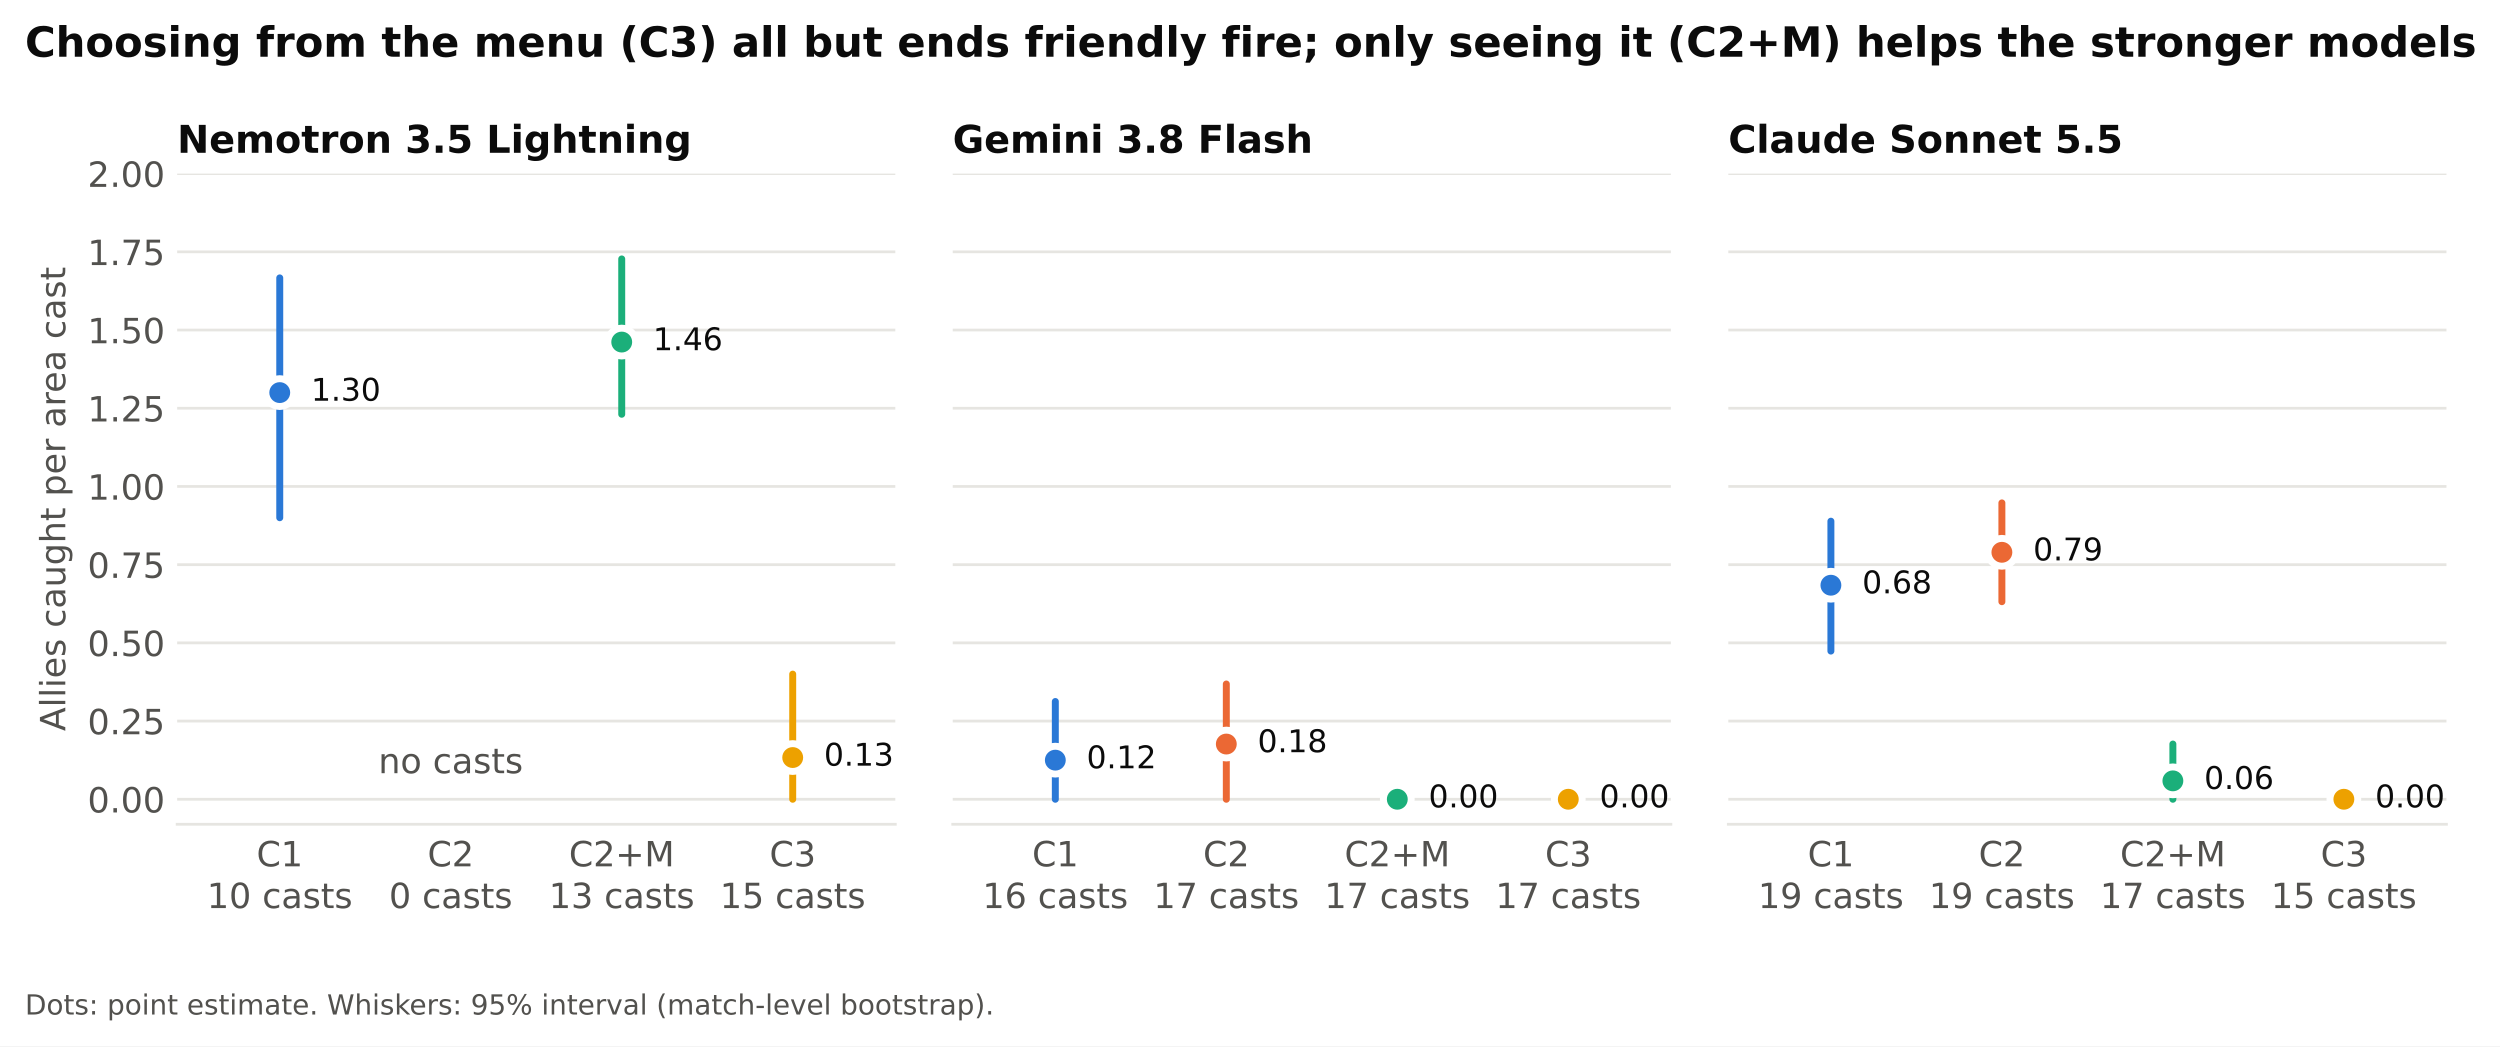
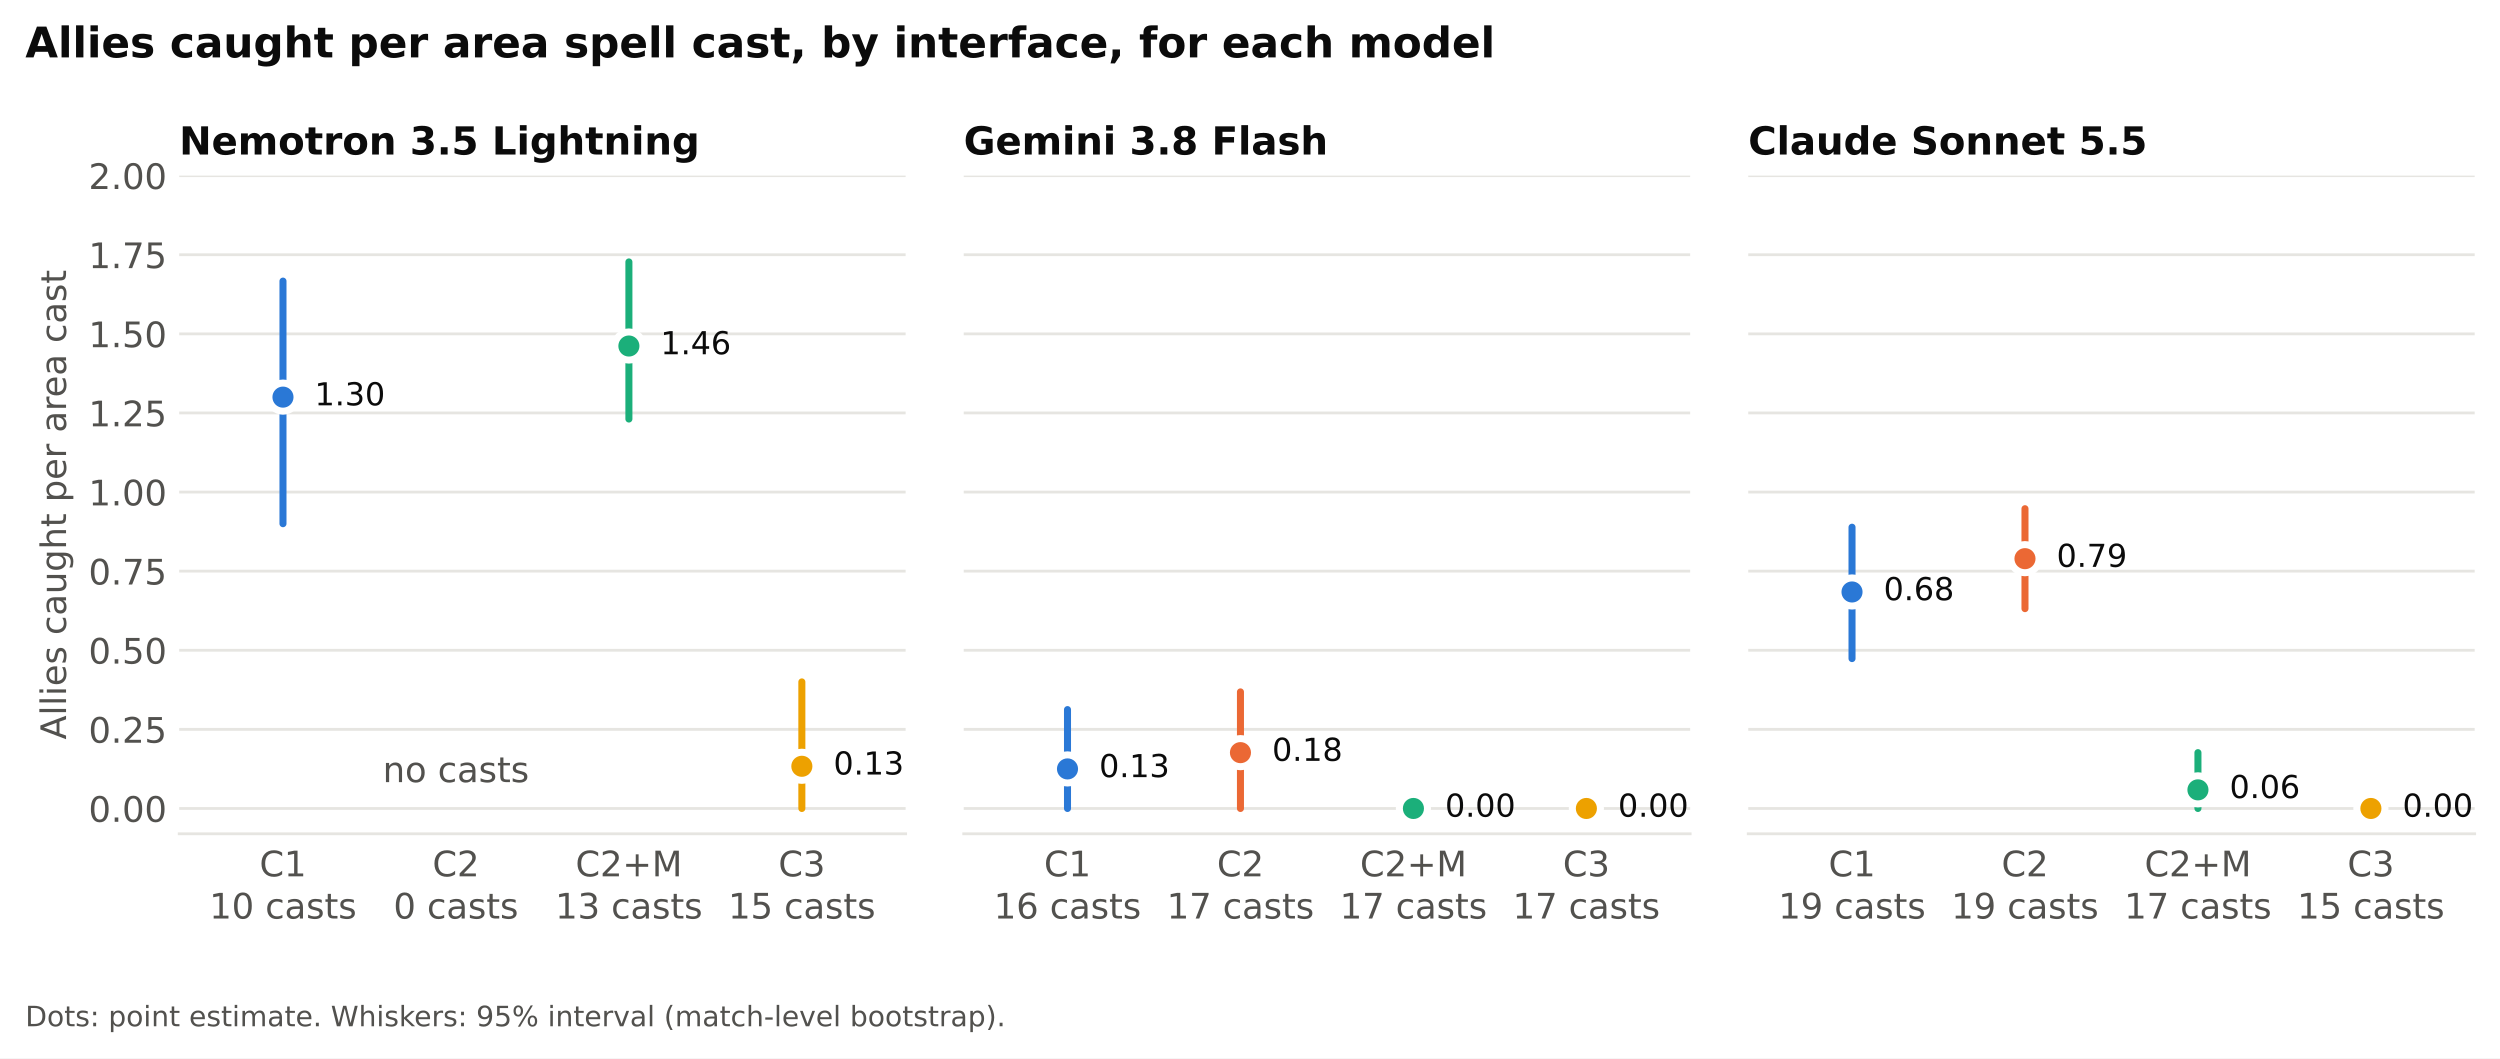
- <svg xmlns="http://www.w3.org/2000/svg" xmlns:xlink="http://www.w3.org/1999/xlink" width="718.883pt" height="300.866pt" viewBox="0 0 718.883 300.866" version="1.1">
+ <svg xmlns="http://www.w3.org/2000/svg" xmlns:xlink="http://www.w3.org/1999/xlink" width="710.685pt" height="300.866pt" viewBox="0 0 710.685 300.866" version="1.1">
  <defs>
    <style type="text/css">*{stroke-linejoin: round; stroke-linecap: butt}</style>
  </defs>
  <g id="figure_1">
    <g id="patch_1">
-       <path d="M 0 300.866  L 718.883 300.866  L 718.883 0  L 0 0  z " style="fill: #ffffff" />
+       <path d="M 0 300.866  L 710.685 300.866  L 710.685 0  L 0 0  z " style="fill: #ffffff" />
    </g>
    <g id="axes_1">
      <g id="patch_2">
        <path d="M 50.942 237.024  L 257.447 237.024  L 257.447 49.928  L 50.942 49.928  z " style="fill: #ffffff" />
      </g>
      <g id="matplotlib.axis_1">
        <g id="xtick_1">
          <g id="line2d_1" />
          <g id="text_1">
            <text style="font-size: 10px; font-family: 'DejaVu Sans', 'Bitstream Vera Sans', 'Computer Modern Sans Serif', 'Lucida Grande', 'Verdana', 'Geneva', 'Lucid', 'Arial', 'Helvetica', 'Avant Garde', sans-serif; fill: #52514e" transform="translate(73.77034 249.1227)">C1</text>
            <text style="font-size: 10px; font-family: 'DejaVu Sans', 'Bitstream Vera Sans', 'Computer Modern Sans Serif', 'Lucida Grande', 'Verdana', 'Geneva', 'Lucid', 'Arial', 'Helvetica', 'Avant Garde', sans-serif; fill: #52514e" transform="translate(59.50863 261.1247)">10 casts</text>
          </g>
        </g>
        <g id="xtick_2">
          <g id="line2d_2" />
          <g id="text_2">
            <text style="font-size: 10px; font-family: 'DejaVu Sans', 'Bitstream Vera Sans', 'Computer Modern Sans Serif', 'Lucida Grande', 'Verdana', 'Geneva', 'Lucid', 'Arial', 'Helvetica', 'Avant Garde', sans-serif; fill: #52514e" transform="translate(122.9381 249.1227)">C2</text>
            <text style="font-size: 10px; font-family: 'DejaVu Sans', 'Bitstream Vera Sans', 'Computer Modern Sans Serif', 'Lucida Grande', 'Verdana', 'Geneva', 'Lucid', 'Arial', 'Helvetica', 'Avant Garde', sans-serif; fill: #52514e" transform="translate(111.8576 261.1247)">0 casts</text>
          </g>
        </g>
        <g id="xtick_3">
          <g id="line2d_3" />
          <g id="text_3">
            <text style="font-size: 10px; font-family: 'DejaVu Sans', 'Bitstream Vera Sans', 'Computer Modern Sans Serif', 'Lucida Grande', 'Verdana', 'Geneva', 'Lucid', 'Arial', 'Helvetica', 'Avant Garde', sans-serif; fill: #52514e" transform="translate(163.602 249.1227)">C2+M</text>
            <text style="font-size: 10px; font-family: 'DejaVu Sans', 'Bitstream Vera Sans', 'Computer Modern Sans Serif', 'Lucida Grande', 'Verdana', 'Geneva', 'Lucid', 'Arial', 'Helvetica', 'Avant Garde', sans-serif; fill: #52514e" transform="translate(157.8441 261.1247)">13 casts</text>
          </g>
        </g>
        <g id="xtick_4">
          <g id="line2d_4" />
          <g id="text_4">
            <text style="font-size: 10px; font-family: 'DejaVu Sans', 'Bitstream Vera Sans', 'Computer Modern Sans Serif', 'Lucida Grande', 'Verdana', 'Geneva', 'Lucid', 'Arial', 'Helvetica', 'Avant Garde', sans-serif; fill: #52514e" transform="translate(221.2736 249.1227)">C3</text>
            <text style="font-size: 10px; font-family: 'DejaVu Sans', 'Bitstream Vera Sans', 'Computer Modern Sans Serif', 'Lucida Grande', 'Verdana', 'Geneva', 'Lucid', 'Arial', 'Helvetica', 'Avant Garde', sans-serif; fill: #52514e" transform="translate(207.0119 261.1247)">15 casts</text>
          </g>
        </g>
      </g>
      <g id="matplotlib.axis_2">
        <g id="ytick_1">
          <g id="line2d_5">
-             <path d="M 50.942 229.828  L 257.447 229.828  " clip-path="url(#pa004c3f636)" style="fill: none; stroke: #e6e5e1; stroke-width: 0.8; stroke-linecap: square" />
+             <path d="M 50.942 229.828  L 257.447 229.828  " clip-path="url(#p74f309fe09)" style="fill: none; stroke: #e6e5e1; stroke-width: 0.8; stroke-linecap: square" />
          </g>
          <g id="line2d_6" />
          <g id="text_5">
            <text style="font-size: 10px; font-family: 'DejaVu Sans', 'Bitstream Vera Sans', 'Computer Modern Sans Serif', 'Lucida Grande', 'Verdana', 'Geneva', 'Lucid', 'Arial', 'Helvetica', 'Avant Garde', sans-serif; text-anchor: end; fill: #52514e" x="47.442" y="233.627" transform="rotate(-0 47.44234 233.6269)">0.00</text>
          </g>
        </g>
        <g id="ytick_2">
          <g id="line2d_7">
-             <path d="M 50.942 207.341  L 257.447 207.341  " clip-path="url(#pa004c3f636)" style="fill: none; stroke: #e6e5e1; stroke-width: 0.8; stroke-linecap: square" />
+             <path d="M 50.942 207.341  L 257.447 207.341  " clip-path="url(#p74f309fe09)" style="fill: none; stroke: #e6e5e1; stroke-width: 0.8; stroke-linecap: square" />
          </g>
          <g id="line2d_8" />
          <g id="text_6">
            <text style="font-size: 10px; font-family: 'DejaVu Sans', 'Bitstream Vera Sans', 'Computer Modern Sans Serif', 'Lucida Grande', 'Verdana', 'Geneva', 'Lucid', 'Arial', 'Helvetica', 'Avant Garde', sans-serif; text-anchor: end; fill: #52514e" x="47.442" y="211.139" transform="rotate(-0 47.44234 211.1394)">0.25</text>
          </g>
        </g>
        <g id="ytick_3">
          <g id="line2d_9">
-             <path d="M 50.942 184.853  L 257.447 184.853  " clip-path="url(#pa004c3f636)" style="fill: none; stroke: #e6e5e1; stroke-width: 0.8; stroke-linecap: square" />
+             <path d="M 50.942 184.853  L 257.447 184.853  " clip-path="url(#p74f309fe09)" style="fill: none; stroke: #e6e5e1; stroke-width: 0.8; stroke-linecap: square" />
          </g>
          <g id="line2d_10" />
          <g id="text_7">
            <text style="font-size: 10px; font-family: 'DejaVu Sans', 'Bitstream Vera Sans', 'Computer Modern Sans Serif', 'Lucida Grande', 'Verdana', 'Geneva', 'Lucid', 'Arial', 'Helvetica', 'Avant Garde', sans-serif; text-anchor: end; fill: #52514e" x="47.442" y="188.652" transform="rotate(-0 47.44234 188.652)">0.50</text>
          </g>
        </g>
        <g id="ytick_4">
          <g id="line2d_11">
-             <path d="M 50.942 162.366  L 257.447 162.366  " clip-path="url(#pa004c3f636)" style="fill: none; stroke: #e6e5e1; stroke-width: 0.8; stroke-linecap: square" />
+             <path d="M 50.942 162.366  L 257.447 162.366  " clip-path="url(#p74f309fe09)" style="fill: none; stroke: #e6e5e1; stroke-width: 0.8; stroke-linecap: square" />
          </g>
          <g id="line2d_12" />
          <g id="text_8">
            <text style="font-size: 10px; font-family: 'DejaVu Sans', 'Bitstream Vera Sans', 'Computer Modern Sans Serif', 'Lucida Grande', 'Verdana', 'Geneva', 'Lucid', 'Arial', 'Helvetica', 'Avant Garde', sans-serif; text-anchor: end; fill: #52514e" x="47.442" y="166.164" transform="rotate(-0 47.44234 166.1645)">0.75</text>
          </g>
        </g>
        <g id="ytick_5">
          <g id="line2d_13">
-             <path d="M 50.942 139.878  L 257.447 139.878  " clip-path="url(#pa004c3f636)" style="fill: none; stroke: #e6e5e1; stroke-width: 0.8; stroke-linecap: square" />
+             <path d="M 50.942 139.878  L 257.447 139.878  " clip-path="url(#p74f309fe09)" style="fill: none; stroke: #e6e5e1; stroke-width: 0.8; stroke-linecap: square" />
          </g>
          <g id="line2d_14" />
          <g id="text_9">
            <text style="font-size: 10px; font-family: 'DejaVu Sans', 'Bitstream Vera Sans', 'Computer Modern Sans Serif', 'Lucida Grande', 'Verdana', 'Geneva', 'Lucid', 'Arial', 'Helvetica', 'Avant Garde', sans-serif; text-anchor: end; fill: #52514e" x="47.442" y="143.677" transform="rotate(-0 47.44234 143.677)">1.00</text>
          </g>
        </g>
        <g id="ytick_6">
          <g id="line2d_15">
-             <path d="M 50.942 117.391  L 257.447 117.391  " clip-path="url(#pa004c3f636)" style="fill: none; stroke: #e6e5e1; stroke-width: 0.8; stroke-linecap: square" />
+             <path d="M 50.942 117.391  L 257.447 117.391  " clip-path="url(#p74f309fe09)" style="fill: none; stroke: #e6e5e1; stroke-width: 0.8; stroke-linecap: square" />
          </g>
          <g id="line2d_16" />
          <g id="text_10">
            <text style="font-size: 10px; font-family: 'DejaVu Sans', 'Bitstream Vera Sans', 'Computer Modern Sans Serif', 'Lucida Grande', 'Verdana', 'Geneva', 'Lucid', 'Arial', 'Helvetica', 'Avant Garde', sans-serif; text-anchor: end; fill: #52514e" x="47.442" y="121.19" transform="rotate(-0 47.44234 121.1895)">1.25</text>
          </g>
        </g>
        <g id="ytick_7">
          <g id="line2d_17">
-             <path d="M 50.942 94.903  L 257.447 94.903  " clip-path="url(#pa004c3f636)" style="fill: none; stroke: #e6e5e1; stroke-width: 0.8; stroke-linecap: square" />
+             <path d="M 50.942 94.903  L 257.447 94.903  " clip-path="url(#p74f309fe09)" style="fill: none; stroke: #e6e5e1; stroke-width: 0.8; stroke-linecap: square" />
          </g>
          <g id="line2d_18" />
          <g id="text_11">
            <text style="font-size: 10px; font-family: 'DejaVu Sans', 'Bitstream Vera Sans', 'Computer Modern Sans Serif', 'Lucida Grande', 'Verdana', 'Geneva', 'Lucid', 'Arial', 'Helvetica', 'Avant Garde', sans-serif; text-anchor: end; fill: #52514e" x="47.442" y="98.702" transform="rotate(-0 47.44234 98.70203)">1.50</text>
          </g>
        </g>
        <g id="ytick_8">
          <g id="line2d_19">
-             <path d="M 50.942 72.416  L 257.447 72.416  " clip-path="url(#pa004c3f636)" style="fill: none; stroke: #e6e5e1; stroke-width: 0.8; stroke-linecap: square" />
+             <path d="M 50.942 72.416  L 257.447 72.416  " clip-path="url(#p74f309fe09)" style="fill: none; stroke: #e6e5e1; stroke-width: 0.8; stroke-linecap: square" />
          </g>
          <g id="line2d_20" />
          <g id="text_12">
            <text style="font-size: 10px; font-family: 'DejaVu Sans', 'Bitstream Vera Sans', 'Computer Modern Sans Serif', 'Lucida Grande', 'Verdana', 'Geneva', 'Lucid', 'Arial', 'Helvetica', 'Avant Garde', sans-serif; text-anchor: end; fill: #52514e" x="47.442" y="76.215" transform="rotate(-0 47.44234 76.21455)">1.75</text>
          </g>
        </g>
        <g id="ytick_9">
          <g id="line2d_21">
-             <path d="M 50.942 49.928  L 257.447 49.928  " clip-path="url(#pa004c3f636)" style="fill: none; stroke: #e6e5e1; stroke-width: 0.8; stroke-linecap: square" />
+             <path d="M 50.942 49.928  L 257.447 49.928  " clip-path="url(#p74f309fe09)" style="fill: none; stroke: #e6e5e1; stroke-width: 0.8; stroke-linecap: square" />
          </g>
          <g id="line2d_22" />
          <g id="text_13">
            <text style="font-size: 10px; font-family: 'DejaVu Sans', 'Bitstream Vera Sans', 'Computer Modern Sans Serif', 'Lucida Grande', 'Verdana', 'Geneva', 'Lucid', 'Arial', 'Helvetica', 'Avant Garde', sans-serif; text-anchor: end; fill: #52514e" x="47.442" y="53.727" transform="rotate(-0 47.44234 53.72706)">2.00</text>
          </g>
        </g>
        <g id="text_14">
          <text style="font-size: 10px; font-family: 'DejaVu Sans', 'Bitstream Vera Sans', 'Computer Modern Sans Serif', 'Lucida Grande', 'Verdana', 'Geneva', 'Lucid', 'Arial', 'Helvetica', 'Avant Garde', sans-serif; text-anchor: middle; fill: #52514e" x="18.774" y="143.476" transform="rotate(-90 18.77437 143.4762)">Allies caught per area cast</text>
        </g>
      </g>
      <g id="LineCollection_1">
-         <path d="M 80.443 148.873  L 80.443 79.912  " clip-path="url(#pa004c3f636)" style="fill: none; stroke: #2a78d6; stroke-width: 2; stroke-linecap: round" />
+         <path d="M 80.443 148.873  L 80.443 79.912  " clip-path="url(#p74f309fe09)" style="fill: none; stroke: #2a78d6; stroke-width: 2; stroke-linecap: round" />
      </g>
      <g id="LineCollection_2">
-         <path d="M 178.779 119.12  L 178.779 74.46  " clip-path="url(#pa004c3f636)" style="fill: none; stroke: #1baf7a; stroke-width: 2; stroke-linecap: round" />
+         <path d="M 178.779 119.12  L 178.779 74.46  " clip-path="url(#p74f309fe09)" style="fill: none; stroke: #1baf7a; stroke-width: 2; stroke-linecap: round" />
      </g>
      <g id="LineCollection_3">
-         <path d="M 227.946 229.828  L 227.946 193.848  " clip-path="url(#pa004c3f636)" style="fill: none; stroke: #eda100; stroke-width: 2; stroke-linecap: round" />
+         <path d="M 227.946 229.828  L 227.946 193.848  " clip-path="url(#p74f309fe09)" style="fill: none; stroke: #eda100; stroke-width: 2; stroke-linecap: round" />
      </g>
      <g id="patch_3">
        <path d="M 50.942 237.024  L 257.447 237.024  " style="fill: none; stroke: #e6e5e1; stroke-width: 0.8; stroke-linejoin: miter; stroke-linecap: square" />
      </g>
      <g id="line2d_23">
        <defs>
-           <path id="m9e1f70f896" d="M 0 4  C 1.061 4 2.078 3.579 2.828 2.828  C 3.579 2.078 4 1.061 4 0  C 4 -1.061 3.579 -2.078 2.828 -2.828  C 2.078 -3.579 1.061 -4 0 -4  C -1.061 -4 -2.078 -3.579 -2.828 -2.828  C -3.579 -2.078 -4 -1.061 -4 0  C -4 1.061 -3.579 2.078 -2.828 2.828  C -2.078 3.579 -1.061 4 0 4  z " style="stroke: #ffffff; stroke-width: 2" />
+           <path id="m6d68d0c8f7" d="M 0 4  C 1.061 4 2.078 3.579 2.828 2.828  C 3.579 2.078 4 1.061 4 0  C 4 -1.061 3.579 -2.078 2.828 -2.828  C 2.078 -3.579 1.061 -4 0 -4  C -1.061 -4 -2.078 -3.579 -2.828 -2.828  C -3.579 -2.078 -4 -1.061 -4 0  C -4 1.061 -3.579 2.078 -2.828 2.828  C -2.078 3.579 -1.061 4 0 4  z " style="stroke: #ffffff; stroke-width: 2" />
        </defs>
-         <g clip-path="url(#pa004c3f636)">
-           <use xlink:href="#m9e1f70f896" x="80.443" y="112.893" style="fill: #2a78d6; stroke: #ffffff; stroke-width: 2" />
+         <g clip-path="url(#p74f309fe09)">
+           <use xlink:href="#m6d68d0c8f7" x="80.443" y="112.893" style="fill: #2a78d6; stroke: #ffffff; stroke-width: 2" />
        </g>
      </g>
      <g id="text_15">
        <text style="font-size: 9px; font-family: 'DejaVu Sans', 'Bitstream Vera Sans', 'Computer Modern Sans Serif', 'Lucida Grande', 'Verdana', 'Geneva', 'Lucid', 'Arial', 'Helvetica', 'Avant Garde', sans-serif; text-anchor: start; fill: #0b0b0b" x="89.443" y="115.231" transform="rotate(-0 89.443 115.2311)">1.30</text>
      </g>
      <g id="text_16">
        <text style="font-size: 10px; font-family: 'DejaVu Sans', 'Bitstream Vera Sans', 'Computer Modern Sans Serif', 'Lucida Grande', 'Verdana', 'Geneva', 'Lucid', 'Arial', 'Helvetica', 'Avant Garde', sans-serif; text-anchor: middle; fill: #52514e" x="129.611" y="222.344" transform="rotate(-0 129.6108 222.3443)">no casts</text>
      </g>
      <g id="line2d_24">
        <defs>
-           <path id="m852b7ccfc7" d="M 0 4  C 1.061 4 2.078 3.579 2.828 2.828  C 3.579 2.078 4 1.061 4 0  C 4 -1.061 3.579 -2.078 2.828 -2.828  C 2.078 -3.579 1.061 -4 0 -4  C -1.061 -4 -2.078 -3.579 -2.828 -2.828  C -3.579 -2.078 -4 -1.061 -4 0  C -4 1.061 -3.579 2.078 -2.828 2.828  C -2.078 3.579 -1.061 4 0 4  z " style="stroke: #ffffff; stroke-width: 2" />
+           <path id="m36ab917f46" d="M 0 4  C 1.061 4 2.078 3.579 2.828 2.828  C 3.579 2.078 4 1.061 4 0  C 4 -1.061 3.579 -2.078 2.828 -2.828  C 2.078 -3.579 1.061 -4 0 -4  C -1.061 -4 -2.078 -3.579 -2.828 -2.828  C -3.579 -2.078 -4 -1.061 -4 0  C -4 1.061 -3.579 2.078 -2.828 2.828  C -2.078 3.579 -1.061 4 0 4  z " style="stroke: #ffffff; stroke-width: 2" />
        </defs>
-         <g clip-path="url(#pa004c3f636)">
-           <use xlink:href="#m852b7ccfc7" x="178.779" y="98.363" style="fill: #1baf7a; stroke: #ffffff; stroke-width: 2" />
+         <g clip-path="url(#p74f309fe09)">
+           <use xlink:href="#m36ab917f46" x="178.779" y="98.363" style="fill: #1baf7a; stroke: #ffffff; stroke-width: 2" />
        </g>
      </g>
      <g id="text_17">
        <text style="font-size: 9px; font-family: 'DejaVu Sans', 'Bitstream Vera Sans', 'Computer Modern Sans Serif', 'Lucida Grande', 'Verdana', 'Geneva', 'Lucid', 'Arial', 'Helvetica', 'Avant Garde', sans-serif; text-anchor: start; fill: #0b0b0b" x="187.779" y="100.701" transform="rotate(-0 187.7785 100.7007)">1.46</text>
      </g>
      <g id="line2d_25">
        <defs>
-           <path id="mc2c08cd810" d="M 0 4  C 1.061 4 2.078 3.579 2.828 2.828  C 3.579 2.078 4 1.061 4 0  C 4 -1.061 3.579 -2.078 2.828 -2.828  C 2.078 -3.579 1.061 -4 0 -4  C -1.061 -4 -2.078 -3.579 -2.828 -2.828  C -3.579 -2.078 -4 -1.061 -4 0  C -4 1.061 -3.579 2.078 -2.828 2.828  C -2.078 3.579 -1.061 4 0 4  z " style="stroke: #ffffff; stroke-width: 2" />
+           <path id="m167d4ee31f" d="M 0 4  C 1.061 4 2.078 3.579 2.828 2.828  C 3.579 2.078 4 1.061 4 0  C 4 -1.061 3.579 -2.078 2.828 -2.828  C 2.078 -3.579 1.061 -4 0 -4  C -1.061 -4 -2.078 -3.579 -2.828 -2.828  C -3.579 -2.078 -4 -1.061 -4 0  C -4 1.061 -3.579 2.078 -2.828 2.828  C -2.078 3.579 -1.061 4 0 4  z " style="stroke: #ffffff; stroke-width: 2" />
        </defs>
-         <g clip-path="url(#pa004c3f636)">
-           <use xlink:href="#mc2c08cd810" x="227.946" y="217.835" style="fill: #eda100; stroke: #ffffff; stroke-width: 2" />
+         <g clip-path="url(#p74f309fe09)">
+           <use xlink:href="#m167d4ee31f" x="227.946" y="217.835" style="fill: #eda100; stroke: #ffffff; stroke-width: 2" />
        </g>
      </g>
      <g id="text_18">
        <text style="font-size: 9px; font-family: 'DejaVu Sans', 'Bitstream Vera Sans', 'Computer Modern Sans Serif', 'Lucida Grande', 'Verdana', 'Geneva', 'Lucid', 'Arial', 'Helvetica', 'Avant Garde', sans-serif; text-anchor: start; fill: #0b0b0b" x="236.946" y="220.173" transform="rotate(-0 236.9463 220.1727)">0.13</text>
      </g>
      <g id="text_19">
        <text style="font-weight: 700; font-size: 11px; font-family: 'DejaVu Sans', 'Bitstream Vera Sans', 'Computer Modern Sans Serif', 'Lucida Grande', 'Verdana', 'Geneva', 'Lucid', 'Arial', 'Helvetica', 'Avant Garde', sans-serif; text-anchor: start; fill: #0b0b0b" x="50.942" y="43.928" transform="rotate(-0 50.94234 43.92823)">Nemotron 3.5 Lightning</text>
      </g>
    </g>
    <g id="axes_2">
      <g id="patch_4">
        <path d="M 273.962 237.024  L 480.466 237.024  L 480.466 49.928  L 273.962 49.928  z " style="fill: #ffffff" />
      </g>
      <g id="matplotlib.axis_3">
        <g id="xtick_5">
          <g id="line2d_26" />
          <g id="text_20">
            <text style="font-size: 10px; font-family: 'DejaVu Sans', 'Bitstream Vera Sans', 'Computer Modern Sans Serif', 'Lucida Grande', 'Verdana', 'Geneva', 'Lucid', 'Arial', 'Helvetica', 'Avant Garde', sans-serif; fill: #52514e" transform="translate(296.7896 249.1227)">C1</text>
            <text style="font-size: 10px; font-family: 'DejaVu Sans', 'Bitstream Vera Sans', 'Computer Modern Sans Serif', 'Lucida Grande', 'Verdana', 'Geneva', 'Lucid', 'Arial', 'Helvetica', 'Avant Garde', sans-serif; fill: #52514e" transform="translate(282.5278 261.1247)">16 casts</text>
          </g>
        </g>
        <g id="xtick_6">
          <g id="line2d_27" />
          <g id="text_21">
            <text style="font-size: 10px; font-family: 'DejaVu Sans', 'Bitstream Vera Sans', 'Computer Modern Sans Serif', 'Lucida Grande', 'Verdana', 'Geneva', 'Lucid', 'Arial', 'Helvetica', 'Avant Garde', sans-serif; fill: #52514e" transform="translate(345.9573 249.1227)">C2</text>
            <text style="font-size: 10px; font-family: 'DejaVu Sans', 'Bitstream Vera Sans', 'Computer Modern Sans Serif', 'Lucida Grande', 'Verdana', 'Geneva', 'Lucid', 'Arial', 'Helvetica', 'Avant Garde', sans-serif; fill: #52514e" transform="translate(331.6956 261.1247)">17 casts</text>
          </g>
        </g>
        <g id="xtick_7">
          <g id="line2d_28" />
          <g id="text_22">
            <text style="font-size: 10px; font-family: 'DejaVu Sans', 'Bitstream Vera Sans', 'Computer Modern Sans Serif', 'Lucida Grande', 'Verdana', 'Geneva', 'Lucid', 'Arial', 'Helvetica', 'Avant Garde', sans-serif; fill: #52514e" transform="translate(386.6212 249.1227)">C2+M</text>
            <text style="font-size: 10px; font-family: 'DejaVu Sans', 'Bitstream Vera Sans', 'Computer Modern Sans Serif', 'Lucida Grande', 'Verdana', 'Geneva', 'Lucid', 'Arial', 'Helvetica', 'Avant Garde', sans-serif; fill: #52514e" transform="translate(380.8634 261.1247)">17 casts</text>
          </g>
        </g>
        <g id="xtick_8">
          <g id="line2d_29" />
          <g id="text_23">
            <text style="font-size: 10px; font-family: 'DejaVu Sans', 'Bitstream Vera Sans', 'Computer Modern Sans Serif', 'Lucida Grande', 'Verdana', 'Geneva', 'Lucid', 'Arial', 'Helvetica', 'Avant Garde', sans-serif; fill: #52514e" transform="translate(444.2928 249.1227)">C3</text>
            <text style="font-size: 10px; font-family: 'DejaVu Sans', 'Bitstream Vera Sans', 'Computer Modern Sans Serif', 'Lucida Grande', 'Verdana', 'Geneva', 'Lucid', 'Arial', 'Helvetica', 'Avant Garde', sans-serif; fill: #52514e" transform="translate(430.0311 261.1247)">17 casts</text>
          </g>
        </g>
      </g>
      <g id="matplotlib.axis_4">
        <g id="ytick_10">
          <g id="line2d_30">
-             <path d="M 273.962 229.828  L 480.466 229.828  " clip-path="url(#p16c202b8f0)" style="fill: none; stroke: #e6e5e1; stroke-width: 0.8; stroke-linecap: square" />
+             <path d="M 273.962 229.828  L 480.466 229.828  " clip-path="url(#p76febe3d8d)" style="fill: none; stroke: #e6e5e1; stroke-width: 0.8; stroke-linecap: square" />
          </g>
          <g id="line2d_31" />
        </g>
        <g id="ytick_11">
          <g id="line2d_32">
-             <path d="M 273.962 207.341  L 480.466 207.341  " clip-path="url(#p16c202b8f0)" style="fill: none; stroke: #e6e5e1; stroke-width: 0.8; stroke-linecap: square" />
+             <path d="M 273.962 207.341  L 480.466 207.341  " clip-path="url(#p76febe3d8d)" style="fill: none; stroke: #e6e5e1; stroke-width: 0.8; stroke-linecap: square" />
          </g>
          <g id="line2d_33" />
        </g>
        <g id="ytick_12">
          <g id="line2d_34">
-             <path d="M 273.962 184.853  L 480.466 184.853  " clip-path="url(#p16c202b8f0)" style="fill: none; stroke: #e6e5e1; stroke-width: 0.8; stroke-linecap: square" />
+             <path d="M 273.962 184.853  L 480.466 184.853  " clip-path="url(#p76febe3d8d)" style="fill: none; stroke: #e6e5e1; stroke-width: 0.8; stroke-linecap: square" />
          </g>
          <g id="line2d_35" />
        </g>
        <g id="ytick_13">
          <g id="line2d_36">
-             <path d="M 273.962 162.366  L 480.466 162.366  " clip-path="url(#p16c202b8f0)" style="fill: none; stroke: #e6e5e1; stroke-width: 0.8; stroke-linecap: square" />
+             <path d="M 273.962 162.366  L 480.466 162.366  " clip-path="url(#p76febe3d8d)" style="fill: none; stroke: #e6e5e1; stroke-width: 0.8; stroke-linecap: square" />
          </g>
          <g id="line2d_37" />
        </g>
        <g id="ytick_14">
          <g id="line2d_38">
-             <path d="M 273.962 139.878  L 480.466 139.878  " clip-path="url(#p16c202b8f0)" style="fill: none; stroke: #e6e5e1; stroke-width: 0.8; stroke-linecap: square" />
+             <path d="M 273.962 139.878  L 480.466 139.878  " clip-path="url(#p76febe3d8d)" style="fill: none; stroke: #e6e5e1; stroke-width: 0.8; stroke-linecap: square" />
          </g>
          <g id="line2d_39" />
        </g>
        <g id="ytick_15">
          <g id="line2d_40">
-             <path d="M 273.962 117.391  L 480.466 117.391  " clip-path="url(#p16c202b8f0)" style="fill: none; stroke: #e6e5e1; stroke-width: 0.8; stroke-linecap: square" />
+             <path d="M 273.962 117.391  L 480.466 117.391  " clip-path="url(#p76febe3d8d)" style="fill: none; stroke: #e6e5e1; stroke-width: 0.8; stroke-linecap: square" />
          </g>
          <g id="line2d_41" />
        </g>
        <g id="ytick_16">
          <g id="line2d_42">
-             <path d="M 273.962 94.903  L 480.466 94.903  " clip-path="url(#p16c202b8f0)" style="fill: none; stroke: #e6e5e1; stroke-width: 0.8; stroke-linecap: square" />
+             <path d="M 273.962 94.903  L 480.466 94.903  " clip-path="url(#p76febe3d8d)" style="fill: none; stroke: #e6e5e1; stroke-width: 0.8; stroke-linecap: square" />
          </g>
          <g id="line2d_43" />
        </g>
        <g id="ytick_17">
          <g id="line2d_44">
-             <path d="M 273.962 72.416  L 480.466 72.416  " clip-path="url(#p16c202b8f0)" style="fill: none; stroke: #e6e5e1; stroke-width: 0.8; stroke-linecap: square" />
+             <path d="M 273.962 72.416  L 480.466 72.416  " clip-path="url(#p76febe3d8d)" style="fill: none; stroke: #e6e5e1; stroke-width: 0.8; stroke-linecap: square" />
          </g>
          <g id="line2d_45" />
        </g>
        <g id="ytick_18">
          <g id="line2d_46">
-             <path d="M 273.962 49.928  L 480.466 49.928  " clip-path="url(#p16c202b8f0)" style="fill: none; stroke: #e6e5e1; stroke-width: 0.8; stroke-linecap: square" />
+             <path d="M 273.962 49.928  L 480.466 49.928  " clip-path="url(#p76febe3d8d)" style="fill: none; stroke: #e6e5e1; stroke-width: 0.8; stroke-linecap: square" />
          </g>
          <g id="line2d_47" />
        </g>
      </g>
      <g id="LineCollection_4">
-         <path d="M 303.462 229.828  L 303.462 201.719  " clip-path="url(#p16c202b8f0)" style="fill: none; stroke: #2a78d6; stroke-width: 2; stroke-linecap: round" />
+         <path d="M 303.462 229.828  L 303.462 201.719  " clip-path="url(#p76febe3d8d)" style="fill: none; stroke: #2a78d6; stroke-width: 2; stroke-linecap: round" />
      </g>
      <g id="LineCollection_5">
-         <path d="M 352.63 229.828  L 352.63 196.689  " clip-path="url(#p16c202b8f0)" style="fill: none; stroke: #eb6834; stroke-width: 2; stroke-linecap: round" />
+         <path d="M 352.63 229.828  L 352.63 196.689  " clip-path="url(#p76febe3d8d)" style="fill: none; stroke: #eb6834; stroke-width: 2; stroke-linecap: round" />
      </g>
      <g id="LineCollection_6">
-         <path d="M 401.798 229.828  L 401.798 229.828  " clip-path="url(#p16c202b8f0)" style="fill: none; stroke: #1baf7a; stroke-width: 2; stroke-linecap: round" />
+         <path d="M 401.798 229.828  L 401.798 229.828  " clip-path="url(#p76febe3d8d)" style="fill: none; stroke: #1baf7a; stroke-width: 2; stroke-linecap: round" />
      </g>
      <g id="LineCollection_7">
-         <path d="M 450.966 229.828  L 450.966 229.828  " clip-path="url(#p16c202b8f0)" style="fill: none; stroke: #eda100; stroke-width: 2; stroke-linecap: round" />
+         <path d="M 450.966 229.828  L 450.966 229.828  " clip-path="url(#p76febe3d8d)" style="fill: none; stroke: #eda100; stroke-width: 2; stroke-linecap: round" />
      </g>
      <g id="patch_5">
        <path d="M 273.962 237.024  L 480.466 237.024  " style="fill: none; stroke: #e6e5e1; stroke-width: 0.8; stroke-linejoin: miter; stroke-linecap: square" />
      </g>
      <g id="line2d_48">
-         <g clip-path="url(#p16c202b8f0)">
-           <use xlink:href="#m9e1f70f896" x="303.462" y="218.584" style="fill: #2a78d6; stroke: #ffffff; stroke-width: 2" />
+         <g clip-path="url(#p76febe3d8d)">
+           <use xlink:href="#m6d68d0c8f7" x="303.462" y="218.584" style="fill: #2a78d6; stroke: #ffffff; stroke-width: 2" />
        </g>
      </g>
      <g id="text_24">
-         <text style="font-size: 9px; font-family: 'DejaVu Sans', 'Bitstream Vera Sans', 'Computer Modern Sans Serif', 'Lucida Grande', 'Verdana', 'Geneva', 'Lucid', 'Arial', 'Helvetica', 'Avant Garde', sans-serif; text-anchor: start; fill: #0b0b0b" x="312.462" y="220.922" transform="rotate(-0 312.4622 220.9222)">0.12</text>
+         <text style="font-size: 9px; font-family: 'DejaVu Sans', 'Bitstream Vera Sans', 'Computer Modern Sans Serif', 'Lucida Grande', 'Verdana', 'Geneva', 'Lucid', 'Arial', 'Helvetica', 'Avant Garde', sans-serif; text-anchor: start; fill: #0b0b0b" x="312.462" y="220.922" transform="rotate(-0 312.4622 220.9222)">0.13</text>
      </g>
      <g id="line2d_49">
        <defs>
-           <path id="m99ad0612f0" d="M 0 4  C 1.061 4 2.078 3.579 2.828 2.828  C 3.579 2.078 4 1.061 4 0  C 4 -1.061 3.579 -2.078 2.828 -2.828  C 2.078 -3.579 1.061 -4 0 -4  C -1.061 -4 -2.078 -3.579 -2.828 -2.828  C -3.579 -2.078 -4 -1.061 -4 0  C -4 1.061 -3.579 2.078 -2.828 2.828  C -2.078 3.579 -1.061 4 0 4  z " style="stroke: #ffffff; stroke-width: 2" />
+           <path id="m8bc043fa8c" d="M 0 4  C 1.061 4 2.078 3.579 2.828 2.828  C 3.579 2.078 4 1.061 4 0  C 4 -1.061 3.579 -2.078 2.828 -2.828  C 2.078 -3.579 1.061 -4 0 -4  C -1.061 -4 -2.078 -3.579 -2.828 -2.828  C -3.579 -2.078 -4 -1.061 -4 0  C -4 1.061 -3.579 2.078 -2.828 2.828  C -2.078 3.579 -1.061 4 0 4  z " style="stroke: #ffffff; stroke-width: 2" />
        </defs>
-         <g clip-path="url(#p16c202b8f0)">
-           <use xlink:href="#m99ad0612f0" x="352.63" y="213.955" style="fill: #eb6834; stroke: #ffffff; stroke-width: 2" />
+         <g clip-path="url(#p76febe3d8d)">
+           <use xlink:href="#m8bc043fa8c" x="352.63" y="213.955" style="fill: #eb6834; stroke: #ffffff; stroke-width: 2" />
        </g>
      </g>
      <g id="text_25">
        <text style="font-size: 9px; font-family: 'DejaVu Sans', 'Bitstream Vera Sans', 'Computer Modern Sans Serif', 'Lucida Grande', 'Verdana', 'Geneva', 'Lucid', 'Arial', 'Helvetica', 'Avant Garde', sans-serif; text-anchor: start; fill: #0b0b0b" x="361.63" y="216.292" transform="rotate(-0 361.63 216.2925)">0.18</text>
      </g>
      <g id="line2d_50">
-         <g clip-path="url(#p16c202b8f0)">
-           <use xlink:href="#m852b7ccfc7" x="401.798" y="229.828" style="fill: #1baf7a; stroke: #ffffff; stroke-width: 2" />
+         <g clip-path="url(#p76febe3d8d)">
+           <use xlink:href="#m36ab917f46" x="401.798" y="229.828" style="fill: #1baf7a; stroke: #ffffff; stroke-width: 2" />
        </g>
      </g>
      <g id="text_26">
        <text style="font-size: 9px; font-family: 'DejaVu Sans', 'Bitstream Vera Sans', 'Computer Modern Sans Serif', 'Lucida Grande', 'Verdana', 'Geneva', 'Lucid', 'Arial', 'Helvetica', 'Avant Garde', sans-serif; text-anchor: start; fill: #0b0b0b" x="410.798" y="232.166" transform="rotate(-0 410.7977 232.166)">0.00</text>
      </g>
      <g id="line2d_51">
-         <g clip-path="url(#p16c202b8f0)">
-           <use xlink:href="#mc2c08cd810" x="450.966" y="229.828" style="fill: #eda100; stroke: #ffffff; stroke-width: 2" />
+         <g clip-path="url(#p76febe3d8d)">
+           <use xlink:href="#m167d4ee31f" x="450.966" y="229.828" style="fill: #eda100; stroke: #ffffff; stroke-width: 2" />
        </g>
      </g>
      <g id="text_27">
        <text style="font-size: 9px; font-family: 'DejaVu Sans', 'Bitstream Vera Sans', 'Computer Modern Sans Serif', 'Lucida Grande', 'Verdana', 'Geneva', 'Lucid', 'Arial', 'Helvetica', 'Avant Garde', sans-serif; text-anchor: start; fill: #0b0b0b" x="459.966" y="232.166" transform="rotate(-0 459.9655 232.166)">0.00</text>
      </g>
      <g id="text_28">
        <text style="font-weight: 700; font-size: 11px; font-family: 'DejaVu Sans', 'Bitstream Vera Sans', 'Computer Modern Sans Serif', 'Lucida Grande', 'Verdana', 'Geneva', 'Lucid', 'Arial', 'Helvetica', 'Avant Garde', sans-serif; text-anchor: start; fill: #0b0b0b" x="273.962" y="43.928" transform="rotate(-0 273.9616 43.92823)">Gemini 3.8 Flash</text>
      </g>
    </g>
    <g id="axes_3">
      <g id="patch_6">
        <path d="M 496.981 237.024  L 703.485 237.024  L 703.485 49.928  L 496.981 49.928  z " style="fill: #ffffff" />
      </g>
      <g id="matplotlib.axis_5">
        <g id="xtick_9">
          <g id="line2d_52" />
          <g id="text_29">
            <text style="font-size: 10px; font-family: 'DejaVu Sans', 'Bitstream Vera Sans', 'Computer Modern Sans Serif', 'Lucida Grande', 'Verdana', 'Geneva', 'Lucid', 'Arial', 'Helvetica', 'Avant Garde', sans-serif; fill: #52514e" transform="translate(519.8088 249.1227)">C1</text>
            <text style="font-size: 10px; font-family: 'DejaVu Sans', 'Bitstream Vera Sans', 'Computer Modern Sans Serif', 'Lucida Grande', 'Verdana', 'Geneva', 'Lucid', 'Arial', 'Helvetica', 'Avant Garde', sans-serif; fill: #52514e" transform="translate(505.5471 261.1247)">19 casts</text>
          </g>
        </g>
        <g id="xtick_10">
          <g id="line2d_53" />
          <g id="text_30">
            <text style="font-size: 10px; font-family: 'DejaVu Sans', 'Bitstream Vera Sans', 'Computer Modern Sans Serif', 'Lucida Grande', 'Verdana', 'Geneva', 'Lucid', 'Arial', 'Helvetica', 'Avant Garde', sans-serif; fill: #52514e" transform="translate(568.9765 249.1227)">C2</text>
            <text style="font-size: 10px; font-family: 'DejaVu Sans', 'Bitstream Vera Sans', 'Computer Modern Sans Serif', 'Lucida Grande', 'Verdana', 'Geneva', 'Lucid', 'Arial', 'Helvetica', 'Avant Garde', sans-serif; fill: #52514e" transform="translate(554.7148 261.1247)">19 casts</text>
          </g>
        </g>
        <g id="xtick_11">
          <g id="line2d_54" />
          <g id="text_31">
            <text style="font-size: 10px; font-family: 'DejaVu Sans', 'Bitstream Vera Sans', 'Computer Modern Sans Serif', 'Lucida Grande', 'Verdana', 'Geneva', 'Lucid', 'Arial', 'Helvetica', 'Avant Garde', sans-serif; fill: #52514e" transform="translate(609.6404 249.1227)">C2+M</text>
            <text style="font-size: 10px; font-family: 'DejaVu Sans', 'Bitstream Vera Sans', 'Computer Modern Sans Serif', 'Lucida Grande', 'Verdana', 'Geneva', 'Lucid', 'Arial', 'Helvetica', 'Avant Garde', sans-serif; fill: #52514e" transform="translate(603.8826 261.1247)">17 casts</text>
          </g>
        </g>
        <g id="xtick_12">
          <g id="line2d_55" />
          <g id="text_32">
            <text style="font-size: 10px; font-family: 'DejaVu Sans', 'Bitstream Vera Sans', 'Computer Modern Sans Serif', 'Lucida Grande', 'Verdana', 'Geneva', 'Lucid', 'Arial', 'Helvetica', 'Avant Garde', sans-serif; fill: #52514e" transform="translate(667.3121 249.1227)">C3</text>
            <text style="font-size: 10px; font-family: 'DejaVu Sans', 'Bitstream Vera Sans', 'Computer Modern Sans Serif', 'Lucida Grande', 'Verdana', 'Geneva', 'Lucid', 'Arial', 'Helvetica', 'Avant Garde', sans-serif; fill: #52514e" transform="translate(653.0503 261.1247)">15 casts</text>
          </g>
        </g>
      </g>
      <g id="matplotlib.axis_6">
        <g id="ytick_19">
          <g id="line2d_56">
-             <path d="M 496.981 229.828  L 703.485 229.828  " clip-path="url(#p91e9b2bf5b)" style="fill: none; stroke: #e6e5e1; stroke-width: 0.8; stroke-linecap: square" />
+             <path d="M 496.981 229.828  L 703.485 229.828  " clip-path="url(#pba7dae5f51)" style="fill: none; stroke: #e6e5e1; stroke-width: 0.8; stroke-linecap: square" />
          </g>
          <g id="line2d_57" />
        </g>
        <g id="ytick_20">
          <g id="line2d_58">
-             <path d="M 496.981 207.341  L 703.485 207.341  " clip-path="url(#p91e9b2bf5b)" style="fill: none; stroke: #e6e5e1; stroke-width: 0.8; stroke-linecap: square" />
+             <path d="M 496.981 207.341  L 703.485 207.341  " clip-path="url(#pba7dae5f51)" style="fill: none; stroke: #e6e5e1; stroke-width: 0.8; stroke-linecap: square" />
          </g>
          <g id="line2d_59" />
        </g>
        <g id="ytick_21">
          <g id="line2d_60">
-             <path d="M 496.981 184.853  L 703.485 184.853  " clip-path="url(#p91e9b2bf5b)" style="fill: none; stroke: #e6e5e1; stroke-width: 0.8; stroke-linecap: square" />
+             <path d="M 496.981 184.853  L 703.485 184.853  " clip-path="url(#pba7dae5f51)" style="fill: none; stroke: #e6e5e1; stroke-width: 0.8; stroke-linecap: square" />
          </g>
          <g id="line2d_61" />
        </g>
        <g id="ytick_22">
          <g id="line2d_62">
-             <path d="M 496.981 162.366  L 703.485 162.366  " clip-path="url(#p91e9b2bf5b)" style="fill: none; stroke: #e6e5e1; stroke-width: 0.8; stroke-linecap: square" />
+             <path d="M 496.981 162.366  L 703.485 162.366  " clip-path="url(#pba7dae5f51)" style="fill: none; stroke: #e6e5e1; stroke-width: 0.8; stroke-linecap: square" />
          </g>
          <g id="line2d_63" />
        </g>
        <g id="ytick_23">
          <g id="line2d_64">
-             <path d="M 496.981 139.878  L 703.485 139.878  " clip-path="url(#p91e9b2bf5b)" style="fill: none; stroke: #e6e5e1; stroke-width: 0.8; stroke-linecap: square" />
+             <path d="M 496.981 139.878  L 703.485 139.878  " clip-path="url(#pba7dae5f51)" style="fill: none; stroke: #e6e5e1; stroke-width: 0.8; stroke-linecap: square" />
          </g>
          <g id="line2d_65" />
        </g>
        <g id="ytick_24">
          <g id="line2d_66">
-             <path d="M 496.981 117.391  L 703.485 117.391  " clip-path="url(#p91e9b2bf5b)" style="fill: none; stroke: #e6e5e1; stroke-width: 0.8; stroke-linecap: square" />
+             <path d="M 496.981 117.391  L 703.485 117.391  " clip-path="url(#pba7dae5f51)" style="fill: none; stroke: #e6e5e1; stroke-width: 0.8; stroke-linecap: square" />
          </g>
          <g id="line2d_67" />
        </g>
        <g id="ytick_25">
          <g id="line2d_68">
-             <path d="M 496.981 94.903  L 703.485 94.903  " clip-path="url(#p91e9b2bf5b)" style="fill: none; stroke: #e6e5e1; stroke-width: 0.8; stroke-linecap: square" />
+             <path d="M 496.981 94.903  L 703.485 94.903  " clip-path="url(#pba7dae5f51)" style="fill: none; stroke: #e6e5e1; stroke-width: 0.8; stroke-linecap: square" />
          </g>
          <g id="line2d_69" />
        </g>
        <g id="ytick_26">
          <g id="line2d_70">
-             <path d="M 496.981 72.416  L 703.485 72.416  " clip-path="url(#p91e9b2bf5b)" style="fill: none; stroke: #e6e5e1; stroke-width: 0.8; stroke-linecap: square" />
+             <path d="M 496.981 72.416  L 703.485 72.416  " clip-path="url(#pba7dae5f51)" style="fill: none; stroke: #e6e5e1; stroke-width: 0.8; stroke-linecap: square" />
          </g>
          <g id="line2d_71" />
        </g>
        <g id="ytick_27">
          <g id="line2d_72">
-             <path d="M 496.981 49.928  L 703.485 49.928  " clip-path="url(#p91e9b2bf5b)" style="fill: none; stroke: #e6e5e1; stroke-width: 0.8; stroke-linecap: square" />
+             <path d="M 496.981 49.928  L 703.485 49.928  " clip-path="url(#pba7dae5f51)" style="fill: none; stroke: #e6e5e1; stroke-width: 0.8; stroke-linecap: square" />
          </g>
          <g id="line2d_73" />
        </g>
      </g>
      <g id="LineCollection_8">
-         <path d="M 526.481 187.22  L 526.481 149.873  " clip-path="url(#p91e9b2bf5b)" style="fill: none; stroke: #2a78d6; stroke-width: 2; stroke-linecap: round" />
+         <path d="M 526.481 187.22  L 526.481 149.873  " clip-path="url(#pba7dae5f51)" style="fill: none; stroke: #2a78d6; stroke-width: 2; stroke-linecap: round" />
      </g>
      <g id="LineCollection_9">
-         <path d="M 575.649 173.018  L 575.649 144.612  " clip-path="url(#p91e9b2bf5b)" style="fill: none; stroke: #eb6834; stroke-width: 2; stroke-linecap: round" />
+         <path d="M 575.649 173.018  L 575.649 144.612  " clip-path="url(#pba7dae5f51)" style="fill: none; stroke: #eb6834; stroke-width: 2; stroke-linecap: round" />
      </g>
      <g id="LineCollection_10">
-         <path d="M 624.817 229.828  L 624.817 213.955  " clip-path="url(#p91e9b2bf5b)" style="fill: none; stroke: #1baf7a; stroke-width: 2; stroke-linecap: round" />
+         <path d="M 624.817 229.828  L 624.817 213.955  " clip-path="url(#pba7dae5f51)" style="fill: none; stroke: #1baf7a; stroke-width: 2; stroke-linecap: round" />
      </g>
      <g id="LineCollection_11">
-         <path d="M 673.985 229.828  L 673.985 229.828  " clip-path="url(#p91e9b2bf5b)" style="fill: none; stroke: #eda100; stroke-width: 2; stroke-linecap: round" />
+         <path d="M 673.985 229.828  L 673.985 229.828  " clip-path="url(#pba7dae5f51)" style="fill: none; stroke: #eda100; stroke-width: 2; stroke-linecap: round" />
      </g>
      <g id="patch_7">
        <path d="M 496.981 237.024  L 703.485 237.024  " style="fill: none; stroke: #e6e5e1; stroke-width: 0.8; stroke-linejoin: miter; stroke-linecap: square" />
      </g>
      <g id="line2d_74">
-         <g clip-path="url(#p91e9b2bf5b)">
-           <use xlink:href="#m9e1f70f896" x="526.481" y="168.283" style="fill: #2a78d6; stroke: #ffffff; stroke-width: 2" />
+         <g clip-path="url(#pba7dae5f51)">
+           <use xlink:href="#m6d68d0c8f7" x="526.481" y="168.283" style="fill: #2a78d6; stroke: #ffffff; stroke-width: 2" />
        </g>
      </g>
      <g id="text_33">
        <text style="font-size: 9px; font-family: 'DejaVu Sans', 'Bitstream Vera Sans', 'Computer Modern Sans Serif', 'Lucida Grande', 'Verdana', 'Geneva', 'Lucid', 'Arial', 'Helvetica', 'Avant Garde', sans-serif; text-anchor: start; fill: #0b0b0b" x="535.481" y="170.621" transform="rotate(-0 535.4814 170.6213)">0.68</text>
      </g>
      <g id="line2d_75">
-         <g clip-path="url(#p91e9b2bf5b)">
-           <use xlink:href="#m99ad0612f0" x="575.649" y="158.815" style="fill: #eb6834; stroke: #ffffff; stroke-width: 2" />
+         <g clip-path="url(#pba7dae5f51)">
+           <use xlink:href="#m8bc043fa8c" x="575.649" y="158.815" style="fill: #eb6834; stroke: #ffffff; stroke-width: 2" />
        </g>
      </g>
      <g id="text_34">
        <text style="font-size: 9px; font-family: 'DejaVu Sans', 'Bitstream Vera Sans', 'Computer Modern Sans Serif', 'Lucida Grande', 'Verdana', 'Geneva', 'Lucid', 'Arial', 'Helvetica', 'Avant Garde', sans-serif; text-anchor: start; fill: #0b0b0b" x="584.649" y="161.153" transform="rotate(-0 584.6492 161.1529)">0.79</text>
      </g>
      <g id="line2d_76">
-         <g clip-path="url(#p91e9b2bf5b)">
-           <use xlink:href="#m852b7ccfc7" x="624.817" y="224.537" style="fill: #1baf7a; stroke: #ffffff; stroke-width: 2" />
+         <g clip-path="url(#pba7dae5f51)">
+           <use xlink:href="#m36ab917f46" x="624.817" y="224.537" style="fill: #1baf7a; stroke: #ffffff; stroke-width: 2" />
        </g>
      </g>
      <g id="text_35">
        <text style="font-size: 9px; font-family: 'DejaVu Sans', 'Bitstream Vera Sans', 'Computer Modern Sans Serif', 'Lucida Grande', 'Verdana', 'Geneva', 'Lucid', 'Arial', 'Helvetica', 'Avant Garde', sans-serif; text-anchor: start; fill: #0b0b0b" x="633.817" y="226.875" transform="rotate(-0 633.817 226.8748)">0.06</text>
      </g>
      <g id="line2d_77">
-         <g clip-path="url(#p91e9b2bf5b)">
-           <use xlink:href="#mc2c08cd810" x="673.985" y="229.828" style="fill: #eda100; stroke: #ffffff; stroke-width: 2" />
+         <g clip-path="url(#pba7dae5f51)">
+           <use xlink:href="#m167d4ee31f" x="673.985" y="229.828" style="fill: #eda100; stroke: #ffffff; stroke-width: 2" />
        </g>
      </g>
      <g id="text_36">
        <text style="font-size: 9px; font-family: 'DejaVu Sans', 'Bitstream Vera Sans', 'Computer Modern Sans Serif', 'Lucida Grande', 'Verdana', 'Geneva', 'Lucid', 'Arial', 'Helvetica', 'Avant Garde', sans-serif; text-anchor: start; fill: #0b0b0b" x="682.985" y="232.166" transform="rotate(-0 682.9847 232.166)">0.00</text>
      </g>
      <g id="text_37">
        <text style="font-weight: 700; font-size: 11px; font-family: 'DejaVu Sans', 'Bitstream Vera Sans', 'Computer Modern Sans Serif', 'Lucida Grande', 'Verdana', 'Geneva', 'Lucid', 'Arial', 'Helvetica', 'Avant Garde', sans-serif; text-anchor: start; fill: #0b0b0b" x="496.981" y="43.928" transform="rotate(-0 496.9808 43.92823)">Claude Sonnet 5.5</text>
      </g>
    </g>
    <g id="text_38">
-       <text style="font-weight: 700; font-size: 12px; font-family: 'DejaVu Sans', 'Bitstream Vera Sans', 'Computer Modern Sans Serif', 'Lucida Grande', 'Verdana', 'Geneva', 'Lucid', 'Arial', 'Helvetica', 'Avant Garde', sans-serif; text-anchor: start; fill: #0b0b0b" x="7.2" y="16.318" transform="rotate(-0 7.2 16.31812)">Choosing from the menu (C3) all but ends friendly fire; only seeing it (C2+M) helps the stronger models</text>
+       <text style="font-weight: 700; font-size: 12px; font-family: 'DejaVu Sans', 'Bitstream Vera Sans', 'Computer Modern Sans Serif', 'Lucida Grande', 'Verdana', 'Geneva', 'Lucid', 'Arial', 'Helvetica', 'Avant Garde', sans-serif; text-anchor: start; fill: #0b0b0b" x="7.2" y="16.318" transform="rotate(-0 7.2 16.31812)">Allies caught per area spell cast, by interface, for each model</text>
    </g>
    <g id="text_39">
      <text style="font-size: 8px; font-family: 'DejaVu Sans', 'Bitstream Vera Sans', 'Computer Modern Sans Serif', 'Lucida Grande', 'Verdana', 'Geneva', 'Lucid', 'Arial', 'Helvetica', 'Avant Garde', sans-serif; text-anchor: start; fill: #52514e" x="7.2" y="291.744" transform="rotate(-0 7.2 291.744)">Dots: point estimate. Whiskers: 95% interval (match-level bootstrap).</text>
    </g>
  </g>
  <defs>
-     <clipPath id="pa004c3f636">
+     <clipPath id="p74f309fe09">
      <rect x="50.942" y="49.928" width="206.505" height="187.096" />
    </clipPath>
-     <clipPath id="p16c202b8f0">
+     <clipPath id="p76febe3d8d">
      <rect x="273.962" y="49.928" width="206.505" height="187.096" />
    </clipPath>
-     <clipPath id="p91e9b2bf5b">
+     <clipPath id="pba7dae5f51">
      <rect x="496.981" y="49.928" width="206.505" height="187.096" />
    </clipPath>
  </defs>
</svg>
